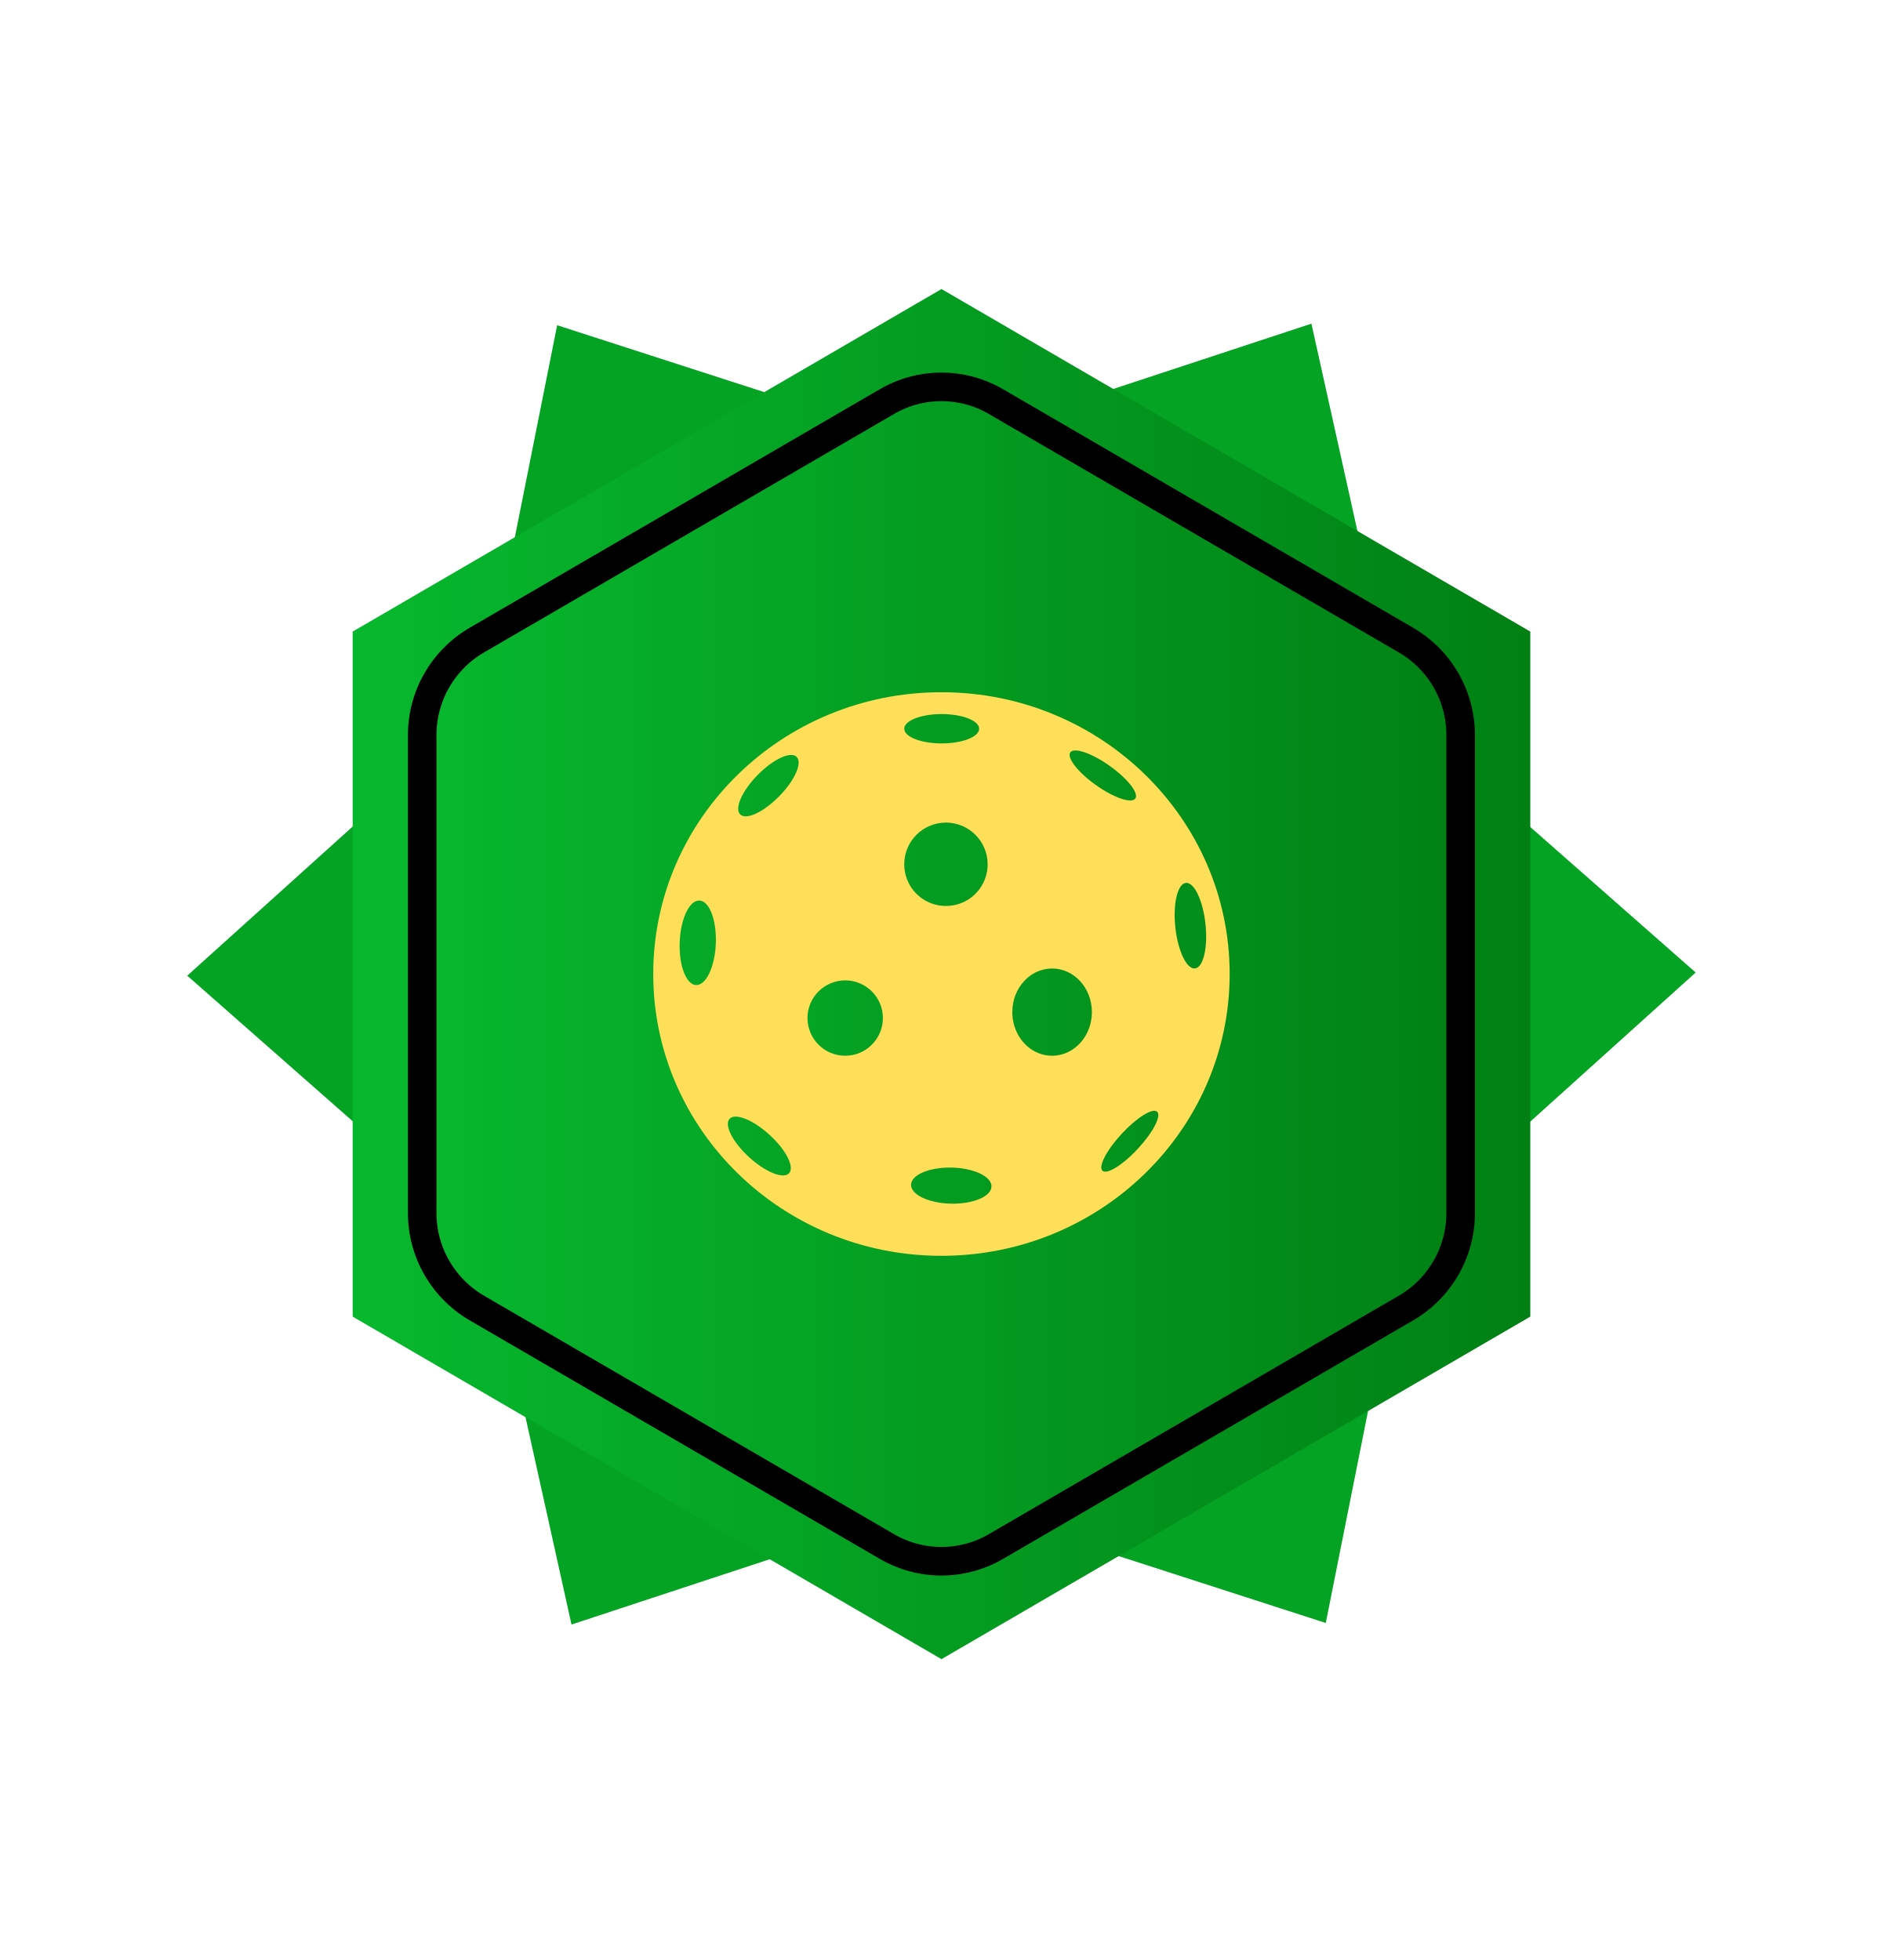
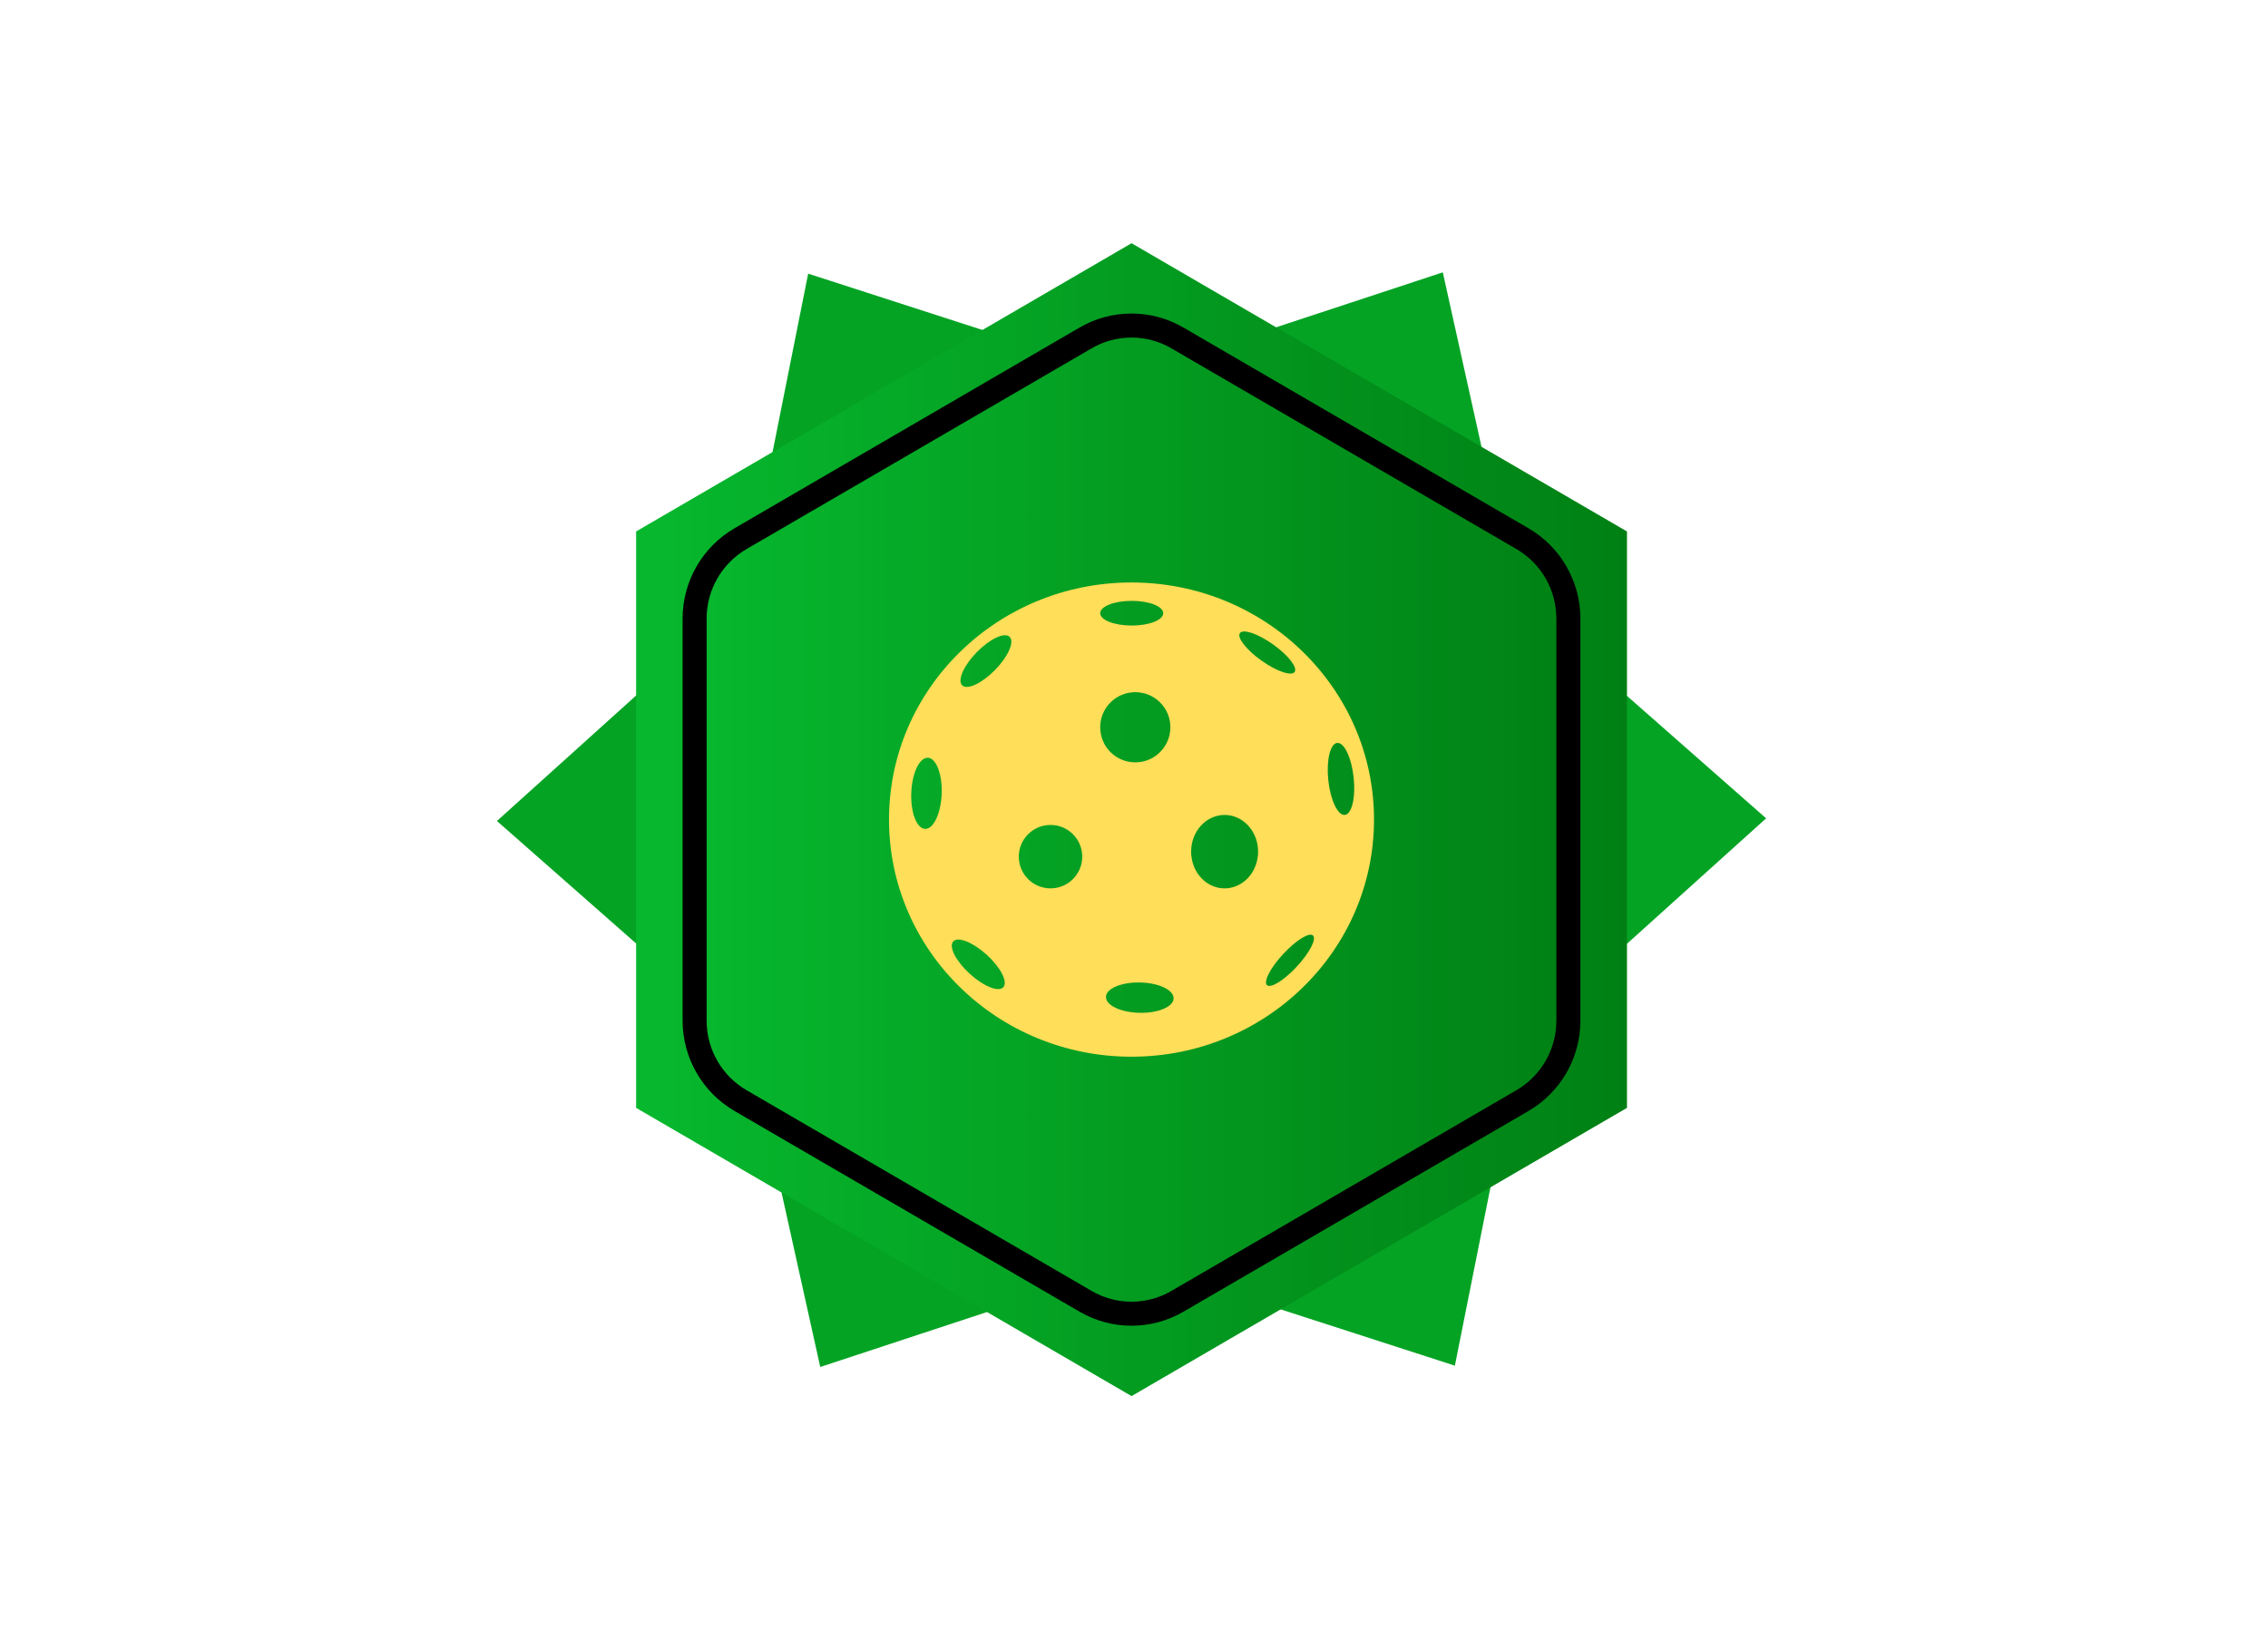
- <svg xmlns="http://www.w3.org/2000/svg" width="264" zoomAndPan="magnify" viewBox="0 0 198 205.5" height="274" preserveAspectRatio="xMidYMid meet" version="1.0">
+ <svg xmlns="http://www.w3.org/2000/svg" width="264" zoomAndPan="magnify" viewBox="0 0 198 205.5" height="192" preserveAspectRatio="xMidYMid meet" version="1.0">
  <defs>
    <clipPath id="18c81267e5">
      <path d="M 19 33 L 178 33 L 178 171 L 19 171 Z M 19 33 " clip-rule="nonzero" />
    </clipPath>
    <clipPath id="9d98f17785">
      <path d="M 77.797 0 L 197.145 67.863 L 119.473 204.461 L 0.125 136.598 Z M 77.797 0 " clip-rule="nonzero" />
    </clipPath>
    <clipPath id="255fee4b01">
      <path d="M 137.473 33.934 L 146.453 74.422 L 177.754 101.965 L 147.062 129.637 L 138.977 170.164 L 99.301 157.344 L 59.91 170.328 L 50.93 129.84 L 19.629 102.297 L 50.32 74.625 L 58.406 34.098 L 98.082 46.918 Z M 137.473 33.934 " clip-rule="nonzero" />
    </clipPath>
    <clipPath id="cc336e82a4">
      <path d="M 36.969 30.305 L 160.418 30.305 L 160.418 173.957 L 36.969 173.957 Z M 36.969 30.305 " clip-rule="nonzero" />
    </clipPath>
    <clipPath id="1c34258b57">
      <path d="M 98.695 30.305 L 160.418 66.219 L 160.418 138.043 L 98.695 173.957 L 36.969 138.043 L 36.969 66.219 Z M 98.695 30.305 " clip-rule="nonzero" />
    </clipPath>
    <linearGradient x1="-0" gradientTransform="matrix(0.482225, 0, 0, 0.482225, 36.96903, 30.30556)" y1="148.945" x2="256" gradientUnits="userSpaceOnUse" y2="148.945" id="2f841fbafb">
      <stop stop-opacity="1" stop-color="rgb(2.699%, 72.198%, 17.999%)" offset="0" />
      <stop stop-opacity="1" stop-color="rgb(2.678%, 72.026%, 17.92%)" offset="0.016" />
      <stop stop-opacity="1" stop-color="rgb(2.635%, 71.683%, 17.76%)" offset="0.031" />
      <stop stop-opacity="1" stop-color="rgb(2.594%, 71.339%, 17.601%)" offset="0.047" />
      <stop stop-opacity="1" stop-color="rgb(2.551%, 70.996%, 17.441%)" offset="0.062" />
      <stop stop-opacity="1" stop-color="rgb(2.509%, 70.651%, 17.282%)" offset="0.078" />
      <stop stop-opacity="1" stop-color="rgb(2.467%, 70.308%, 17.122%)" offset="0.094" />
      <stop stop-opacity="1" stop-color="rgb(2.425%, 69.965%, 16.963%)" offset="0.109" />
      <stop stop-opacity="1" stop-color="rgb(2.382%, 69.621%, 16.803%)" offset="0.125" />
      <stop stop-opacity="1" stop-color="rgb(2.341%, 69.276%, 16.644%)" offset="0.141" />
      <stop stop-opacity="1" stop-color="rgb(2.298%, 68.933%, 16.486%)" offset="0.156" />
      <stop stop-opacity="1" stop-color="rgb(2.255%, 68.59%, 16.325%)" offset="0.172" />
      <stop stop-opacity="1" stop-color="rgb(2.214%, 68.245%, 16.167%)" offset="0.188" />
      <stop stop-opacity="1" stop-color="rgb(2.171%, 67.902%, 16.006%)" offset="0.203" />
      <stop stop-opacity="1" stop-color="rgb(2.13%, 67.558%, 15.848%)" offset="0.219" />
      <stop stop-opacity="1" stop-color="rgb(2.087%, 67.215%, 15.688%)" offset="0.234" />
      <stop stop-opacity="1" stop-color="rgb(2.045%, 66.87%, 15.529%)" offset="0.25" />
      <stop stop-opacity="1" stop-color="rgb(2.003%, 66.527%, 15.369%)" offset="0.266" />
      <stop stop-opacity="1" stop-color="rgb(1.961%, 66.183%, 15.21%)" offset="0.281" />
      <stop stop-opacity="1" stop-color="rgb(1.918%, 65.839%, 15.05%)" offset="0.297" />
      <stop stop-opacity="1" stop-color="rgb(1.877%, 65.495%, 14.891%)" offset="0.312" />
      <stop stop-opacity="1" stop-color="rgb(1.834%, 65.152%, 14.732%)" offset="0.328" />
      <stop stop-opacity="1" stop-color="rgb(1.791%, 64.809%, 14.572%)" offset="0.344" />
      <stop stop-opacity="1" stop-color="rgb(1.75%, 64.464%, 14.413%)" offset="0.359" />
      <stop stop-opacity="1" stop-color="rgb(1.707%, 64.12%, 14.253%)" offset="0.375" />
      <stop stop-opacity="1" stop-color="rgb(1.665%, 63.777%, 14.095%)" offset="0.391" />
      <stop stop-opacity="1" stop-color="rgb(1.624%, 63.432%, 13.934%)" offset="0.406" />
      <stop stop-opacity="1" stop-color="rgb(1.581%, 63.089%, 13.776%)" offset="0.422" />
      <stop stop-opacity="1" stop-color="rgb(1.538%, 62.746%, 13.615%)" offset="0.438" />
      <stop stop-opacity="1" stop-color="rgb(1.497%, 62.402%, 13.457%)" offset="0.453" />
      <stop stop-opacity="1" stop-color="rgb(1.454%, 62.057%, 13.298%)" offset="0.469" />
      <stop stop-opacity="1" stop-color="rgb(1.413%, 61.714%, 13.138%)" offset="0.484" />
      <stop stop-opacity="1" stop-color="rgb(1.37%, 61.371%, 12.979%)" offset="0.5" />
      <stop stop-opacity="1" stop-color="rgb(1.328%, 61.028%, 12.819%)" offset="0.516" />
      <stop stop-opacity="1" stop-color="rgb(1.286%, 60.683%, 12.66%)" offset="0.531" />
      <stop stop-opacity="1" stop-color="rgb(1.244%, 60.339%, 12.5%)" offset="0.547" />
      <stop stop-opacity="1" stop-color="rgb(1.201%, 59.996%, 12.341%)" offset="0.562" />
      <stop stop-opacity="1" stop-color="rgb(1.16%, 59.651%, 12.181%)" offset="0.578" />
      <stop stop-opacity="1" stop-color="rgb(1.117%, 59.308%, 12.022%)" offset="0.594" />
      <stop stop-opacity="1" stop-color="rgb(1.074%, 58.965%, 11.864%)" offset="0.609" />
      <stop stop-opacity="1" stop-color="rgb(1.033%, 58.621%, 11.703%)" offset="0.625" />
      <stop stop-opacity="1" stop-color="rgb(0.99%, 58.276%, 11.545%)" offset="0.641" />
      <stop stop-opacity="1" stop-color="rgb(0.948%, 57.933%, 11.385%)" offset="0.656" />
      <stop stop-opacity="1" stop-color="rgb(0.906%, 57.59%, 11.226%)" offset="0.672" />
      <stop stop-opacity="1" stop-color="rgb(0.864%, 57.245%, 11.066%)" offset="0.688" />
      <stop stop-opacity="1" stop-color="rgb(0.821%, 56.902%, 10.907%)" offset="0.703" />
      <stop stop-opacity="1" stop-color="rgb(0.78%, 56.558%, 10.747%)" offset="0.719" />
      <stop stop-opacity="1" stop-color="rgb(0.737%, 56.215%, 10.588%)" offset="0.734" />
      <stop stop-opacity="1" stop-color="rgb(0.696%, 55.87%, 10.428%)" offset="0.75" />
      <stop stop-opacity="1" stop-color="rgb(0.653%, 55.527%, 10.269%)" offset="0.766" />
      <stop stop-opacity="1" stop-color="rgb(0.61%, 55.183%, 10.11%)" offset="0.781" />
      <stop stop-opacity="1" stop-color="rgb(0.569%, 54.839%, 9.95%)" offset="0.797" />
      <stop stop-opacity="1" stop-color="rgb(0.526%, 54.495%, 9.792%)" offset="0.812" />
      <stop stop-opacity="1" stop-color="rgb(0.484%, 54.152%, 9.631%)" offset="0.828" />
      <stop stop-opacity="1" stop-color="rgb(0.443%, 53.809%, 9.473%)" offset="0.844" />
      <stop stop-opacity="1" stop-color="rgb(0.4%, 53.464%, 9.312%)" offset="0.859" />
      <stop stop-opacity="1" stop-color="rgb(0.357%, 53.12%, 9.154%)" offset="0.875" />
      <stop stop-opacity="1" stop-color="rgb(0.316%, 52.777%, 8.994%)" offset="0.891" />
      <stop stop-opacity="1" stop-color="rgb(0.273%, 52.434%, 8.835%)" offset="0.906" />
      <stop stop-opacity="1" stop-color="rgb(0.23%, 52.089%, 8.676%)" offset="0.922" />
      <stop stop-opacity="1" stop-color="rgb(0.189%, 51.746%, 8.516%)" offset="0.938" />
      <stop stop-opacity="1" stop-color="rgb(0.146%, 51.402%, 8.357%)" offset="0.953" />
      <stop stop-opacity="1" stop-color="rgb(0.104%, 51.057%, 8.197%)" offset="0.969" />
      <stop stop-opacity="1" stop-color="rgb(0.063%, 50.714%, 8.038%)" offset="0.984" />
      <stop stop-opacity="1" stop-color="rgb(0.02%, 50.371%, 7.878%)" offset="1" />
    </linearGradient>
    <clipPath id="8af38148a3">
      <path d="M 42.762 39.066 L 154.625 39.066 L 154.625 165.195 L 42.762 165.195 Z M 42.762 39.066 " clip-rule="nonzero" />
    </clipPath>
    <clipPath id="3d6741fa5f">
      <path d="M 105.16 40.809 L 148.16 65.828 C 152.164 68.156 154.625 72.438 154.625 77.07 L 154.625 127.191 C 154.625 131.824 152.164 136.105 148.16 138.434 L 105.16 163.453 C 101.164 165.777 96.223 165.777 92.227 163.453 L 49.23 138.434 C 45.227 136.105 42.762 131.824 42.762 127.191 L 42.762 77.07 C 42.762 72.438 45.227 68.156 49.23 65.828 L 92.227 40.809 C 96.223 38.484 101.164 38.484 105.16 40.809 Z M 105.16 40.809 " clip-rule="nonzero" />
    </clipPath>
    <linearGradient x1="-0" gradientTransform="matrix(0.436966, 0, 0, 0.436966, 42.76214, 37.04666)" y1="148.945" x2="256" gradientUnits="userSpaceOnUse" y2="148.945" id="2881ed106c">
      <stop stop-opacity="1" stop-color="rgb(2.699%, 72.198%, 17.999%)" offset="0" />
      <stop stop-opacity="1" stop-color="rgb(2.678%, 72.026%, 17.92%)" offset="0.016" />
      <stop stop-opacity="1" stop-color="rgb(2.635%, 71.683%, 17.76%)" offset="0.031" />
      <stop stop-opacity="1" stop-color="rgb(2.594%, 71.339%, 17.601%)" offset="0.047" />
      <stop stop-opacity="1" stop-color="rgb(2.551%, 70.996%, 17.441%)" offset="0.062" />
      <stop stop-opacity="1" stop-color="rgb(2.509%, 70.651%, 17.282%)" offset="0.078" />
      <stop stop-opacity="1" stop-color="rgb(2.467%, 70.308%, 17.122%)" offset="0.094" />
      <stop stop-opacity="1" stop-color="rgb(2.425%, 69.965%, 16.963%)" offset="0.109" />
      <stop stop-opacity="1" stop-color="rgb(2.382%, 69.621%, 16.803%)" offset="0.125" />
      <stop stop-opacity="1" stop-color="rgb(2.341%, 69.276%, 16.644%)" offset="0.141" />
      <stop stop-opacity="1" stop-color="rgb(2.298%, 68.933%, 16.486%)" offset="0.156" />
      <stop stop-opacity="1" stop-color="rgb(2.255%, 68.59%, 16.325%)" offset="0.172" />
      <stop stop-opacity="1" stop-color="rgb(2.214%, 68.245%, 16.167%)" offset="0.188" />
      <stop stop-opacity="1" stop-color="rgb(2.171%, 67.902%, 16.006%)" offset="0.203" />
      <stop stop-opacity="1" stop-color="rgb(2.13%, 67.558%, 15.848%)" offset="0.219" />
      <stop stop-opacity="1" stop-color="rgb(2.087%, 67.215%, 15.688%)" offset="0.234" />
      <stop stop-opacity="1" stop-color="rgb(2.045%, 66.87%, 15.529%)" offset="0.25" />
      <stop stop-opacity="1" stop-color="rgb(2.003%, 66.527%, 15.369%)" offset="0.266" />
      <stop stop-opacity="1" stop-color="rgb(1.961%, 66.183%, 15.21%)" offset="0.281" />
      <stop stop-opacity="1" stop-color="rgb(1.918%, 65.839%, 15.05%)" offset="0.297" />
      <stop stop-opacity="1" stop-color="rgb(1.877%, 65.495%, 14.891%)" offset="0.312" />
      <stop stop-opacity="1" stop-color="rgb(1.834%, 65.152%, 14.732%)" offset="0.328" />
      <stop stop-opacity="1" stop-color="rgb(1.791%, 64.809%, 14.572%)" offset="0.344" />
      <stop stop-opacity="1" stop-color="rgb(1.75%, 64.464%, 14.413%)" offset="0.359" />
      <stop stop-opacity="1" stop-color="rgb(1.707%, 64.12%, 14.253%)" offset="0.375" />
      <stop stop-opacity="1" stop-color="rgb(1.665%, 63.777%, 14.095%)" offset="0.391" />
      <stop stop-opacity="1" stop-color="rgb(1.624%, 63.432%, 13.934%)" offset="0.406" />
      <stop stop-opacity="1" stop-color="rgb(1.581%, 63.089%, 13.776%)" offset="0.422" />
      <stop stop-opacity="1" stop-color="rgb(1.538%, 62.746%, 13.615%)" offset="0.438" />
      <stop stop-opacity="1" stop-color="rgb(1.497%, 62.402%, 13.457%)" offset="0.453" />
      <stop stop-opacity="1" stop-color="rgb(1.454%, 62.057%, 13.298%)" offset="0.469" />
      <stop stop-opacity="1" stop-color="rgb(1.413%, 61.714%, 13.138%)" offset="0.484" />
      <stop stop-opacity="1" stop-color="rgb(1.37%, 61.371%, 12.979%)" offset="0.5" />
      <stop stop-opacity="1" stop-color="rgb(1.328%, 61.028%, 12.819%)" offset="0.516" />
      <stop stop-opacity="1" stop-color="rgb(1.286%, 60.683%, 12.66%)" offset="0.531" />
      <stop stop-opacity="1" stop-color="rgb(1.244%, 60.339%, 12.5%)" offset="0.547" />
      <stop stop-opacity="1" stop-color="rgb(1.201%, 59.996%, 12.341%)" offset="0.562" />
      <stop stop-opacity="1" stop-color="rgb(1.16%, 59.651%, 12.181%)" offset="0.578" />
      <stop stop-opacity="1" stop-color="rgb(1.117%, 59.308%, 12.022%)" offset="0.594" />
      <stop stop-opacity="1" stop-color="rgb(1.074%, 58.965%, 11.864%)" offset="0.609" />
      <stop stop-opacity="1" stop-color="rgb(1.033%, 58.621%, 11.703%)" offset="0.625" />
      <stop stop-opacity="1" stop-color="rgb(0.99%, 58.276%, 11.545%)" offset="0.641" />
      <stop stop-opacity="1" stop-color="rgb(0.948%, 57.933%, 11.385%)" offset="0.656" />
      <stop stop-opacity="1" stop-color="rgb(0.906%, 57.59%, 11.226%)" offset="0.672" />
      <stop stop-opacity="1" stop-color="rgb(0.864%, 57.245%, 11.066%)" offset="0.688" />
      <stop stop-opacity="1" stop-color="rgb(0.821%, 56.902%, 10.907%)" offset="0.703" />
      <stop stop-opacity="1" stop-color="rgb(0.78%, 56.558%, 10.747%)" offset="0.719" />
      <stop stop-opacity="1" stop-color="rgb(0.737%, 56.215%, 10.588%)" offset="0.734" />
      <stop stop-opacity="1" stop-color="rgb(0.696%, 55.87%, 10.428%)" offset="0.75" />
      <stop stop-opacity="1" stop-color="rgb(0.653%, 55.527%, 10.269%)" offset="0.766" />
      <stop stop-opacity="1" stop-color="rgb(0.61%, 55.183%, 10.11%)" offset="0.781" />
      <stop stop-opacity="1" stop-color="rgb(0.569%, 54.839%, 9.95%)" offset="0.797" />
      <stop stop-opacity="1" stop-color="rgb(0.526%, 54.495%, 9.792%)" offset="0.812" />
      <stop stop-opacity="1" stop-color="rgb(0.484%, 54.152%, 9.631%)" offset="0.828" />
      <stop stop-opacity="1" stop-color="rgb(0.443%, 53.809%, 9.473%)" offset="0.844" />
      <stop stop-opacity="1" stop-color="rgb(0.4%, 53.464%, 9.312%)" offset="0.859" />
      <stop stop-opacity="1" stop-color="rgb(0.357%, 53.12%, 9.154%)" offset="0.875" />
      <stop stop-opacity="1" stop-color="rgb(0.316%, 52.777%, 8.994%)" offset="0.891" />
      <stop stop-opacity="1" stop-color="rgb(0.273%, 52.434%, 8.835%)" offset="0.906" />
      <stop stop-opacity="1" stop-color="rgb(0.23%, 52.089%, 8.676%)" offset="0.922" />
      <stop stop-opacity="1" stop-color="rgb(0.189%, 51.746%, 8.516%)" offset="0.938" />
      <stop stop-opacity="1" stop-color="rgb(0.146%, 51.402%, 8.357%)" offset="0.953" />
      <stop stop-opacity="1" stop-color="rgb(0.104%, 51.057%, 8.197%)" offset="0.969" />
      <stop stop-opacity="1" stop-color="rgb(0.063%, 50.714%, 8.038%)" offset="0.984" />
      <stop stop-opacity="1" stop-color="rgb(0.02%, 50.371%, 7.878%)" offset="1" />
    </linearGradient>
    <clipPath id="102296a7ca">
      <path d="M 42.762 39 L 154.613 39 L 154.613 166 L 42.762 166 Z M 42.762 39 " clip-rule="nonzero" />
    </clipPath>
    <clipPath id="780df8fee1">
      <path d="M 105.156 40.812 L 148.148 65.824 C 152.152 68.156 154.613 72.438 154.613 77.07 L 154.613 127.184 C 154.613 131.816 152.152 136.098 148.148 138.43 L 105.156 163.441 C 101.156 165.77 96.219 165.77 92.223 163.441 L 49.227 138.43 C 45.227 136.098 42.762 131.816 42.762 127.184 L 42.762 77.07 C 42.762 72.438 45.227 68.156 49.227 65.824 L 92.223 40.812 C 96.219 38.484 101.156 38.484 105.156 40.812 Z M 105.156 40.812 " clip-rule="nonzero" />
    </clipPath>
    <clipPath id="6cd4abfd25">
      <path d="M 68.477 72.555 L 129 72.555 L 129 131.66 L 68.477 131.66 Z M 68.477 72.555 " clip-rule="nonzero" />
    </clipPath>
  </defs>
  <g clip-path="url(#18c81267e5)">
    <g clip-path="url(#9d98f17785)">
      <g clip-path="url(#255fee4b01)">
        <path fill="#04a324" d="M 77.797 0 L 197.145 67.863 L 119.473 204.461 L 0.125 136.598 Z M 77.797 0 " fill-opacity="1" fill-rule="nonzero" />
      </g>
    </g>
  </g>
  <g clip-path="url(#cc336e82a4)">
    <g clip-path="url(#1c34258b57)">
      <path fill="url(#2f841fbafb)" d="M 36.969 30.305 L 36.969 173.957 L 160.418 173.957 L 160.418 30.305 Z M 36.969 30.305 " fill-rule="nonzero" />
    </g>
  </g>
  <g clip-path="url(#8af38148a3)">
    <g clip-path="url(#3d6741fa5f)">
      <path fill="url(#2881ed106c)" d="M 42.762 39.066 L 42.762 165.195 L 154.625 165.195 L 154.625 39.066 Z M 42.762 39.066 " fill-rule="nonzero" />
    </g>
  </g>
  <g clip-path="url(#102296a7ca)">
    <g clip-path="url(#780df8fee1)">
      <path stroke-linecap="butt" transform="matrix(0.74818, 0, 0, 0.74818, 42.76214, 37.04864)" fill="none" stroke-linejoin="miter" d="M 83.395 5.031 L 140.857 38.461 C 146.208 41.578 149.498 47.3 149.498 53.492 L 149.498 120.472 C 149.498 126.664 146.208 132.387 140.857 135.504 L 83.395 168.934 C 78.048 172.045 71.449 172.045 66.108 168.934 L 8.64 135.504 C 3.294 132.387 -0.001 126.664 -0.001 120.472 L -0.001 53.492 C -0.001 47.3 3.294 41.578 8.64 38.461 L 66.108 5.031 C 71.449 1.919 78.048 1.919 83.395 5.031 Z M 83.395 5.031 " stroke="#000000" stroke-width="8" stroke-opacity="1" stroke-miterlimit="4" />
    </g>
  </g>
  <g clip-path="url(#6cd4abfd25)">
    <path fill="#ffde59" d="M 98.688 72.578 C 82.004 72.578 68.477 85.805 68.477 102.121 C 68.477 118.441 82.004 131.668 98.688 131.668 C 115.375 131.668 128.902 118.441 128.902 102.121 C 128.902 85.805 115.375 72.578 98.688 72.578 Z M 98.715 74.867 C 100.883 74.867 102.641 75.559 102.641 76.406 C 102.641 77.258 100.883 77.945 98.715 77.945 C 96.547 77.945 94.789 77.258 94.789 76.406 C 94.789 75.559 96.547 74.867 98.715 74.867 Z M 75.039 98.922 C 74.941 101.371 74.016 103.32 72.973 103.281 C 71.926 103.242 71.156 101.223 71.25 98.777 C 71.348 96.328 72.27 94.375 73.316 94.418 C 74.363 94.457 75.133 96.477 75.039 98.922 Z M 82.719 123.008 C 82.129 123.656 80.25 122.902 78.527 121.328 C 76.805 119.754 75.887 117.953 76.48 117.305 C 77.07 116.656 78.949 117.41 80.672 118.984 C 82.395 120.559 83.312 122.359 82.719 123.008 Z M 81.684 83.484 C 80.051 85.152 78.219 86.008 77.594 85.391 C 76.965 84.777 77.781 82.93 79.414 81.262 C 81.047 79.594 82.883 78.738 83.508 79.355 C 84.137 79.969 83.32 81.816 81.684 83.484 Z M 88.602 110.691 C 86.418 110.691 84.648 108.922 84.648 106.738 C 84.648 104.559 86.418 102.789 88.602 102.789 C 90.781 102.789 92.551 104.559 92.551 106.738 C 92.551 108.922 90.781 110.691 88.602 110.691 Z M 95.27 92.609 C 94.965 92.012 94.789 91.336 94.789 90.617 C 94.789 88.203 96.746 86.246 99.16 86.246 C 101.574 86.246 103.531 88.203 103.531 90.617 C 103.531 91.992 102.898 93.215 101.91 94.016 C 101.91 94.016 101.91 94.016 101.91 94.02 L 101.863 94.055 C 101.121 94.641 100.18 94.988 99.16 94.988 C 97.465 94.988 95.996 94.027 95.27 92.621 L 95.277 92.609 C 95.273 92.609 95.273 92.609 95.27 92.609 Z M 99.68 126.199 C 97.352 126.148 95.484 125.262 95.504 124.215 C 95.527 123.172 97.434 122.367 99.762 122.418 C 102.09 122.469 103.957 123.355 103.934 124.402 C 103.914 125.445 102.008 126.25 99.68 126.199 Z M 110.672 110.672 C 110.547 110.688 110.418 110.691 110.289 110.691 C 108.332 110.691 106.691 109.219 106.242 107.227 L 106.348 107.199 L 106.246 107.227 C 106.164 106.871 106.117 106.5 106.117 106.117 C 106.117 103.59 107.984 101.543 110.289 101.543 C 112.594 101.543 114.461 103.59 114.461 106.117 C 114.461 108.5 112.797 110.457 110.672 110.672 Z M 112.195 78.887 C 112.59 78.328 114.438 78.957 116.32 80.293 C 118.203 81.633 119.406 83.168 119.012 83.727 C 118.617 84.281 116.77 83.652 114.887 82.316 C 113.004 80.98 111.801 79.441 112.195 78.887 Z M 119.281 120.441 C 119.215 120.516 119.148 120.582 119.078 120.652 C 119.078 120.652 119.078 120.652 119.078 120.648 C 119.078 120.652 119.078 120.652 119.078 120.656 L 119.055 120.684 C 117.543 122.242 116.012 123.16 115.566 122.746 C 115.469 122.652 115.43 122.5 115.449 122.297 L 115.453 122.281 C 115.535 121.547 116.352 120.203 117.59 118.871 C 119.172 117.164 120.836 116.129 121.301 116.562 C 121.77 117 120.867 118.734 119.281 120.441 Z M 125.266 101.539 C 124.395 101.633 123.473 99.699 123.207 97.227 C 122.945 94.75 123.438 92.664 124.309 92.57 C 125.184 92.48 126.105 94.41 126.367 96.887 C 126.633 99.363 126.141 101.445 125.266 101.539 Z M 125.266 101.539 " fill-opacity="1" fill-rule="nonzero" />
  </g>
</svg>
